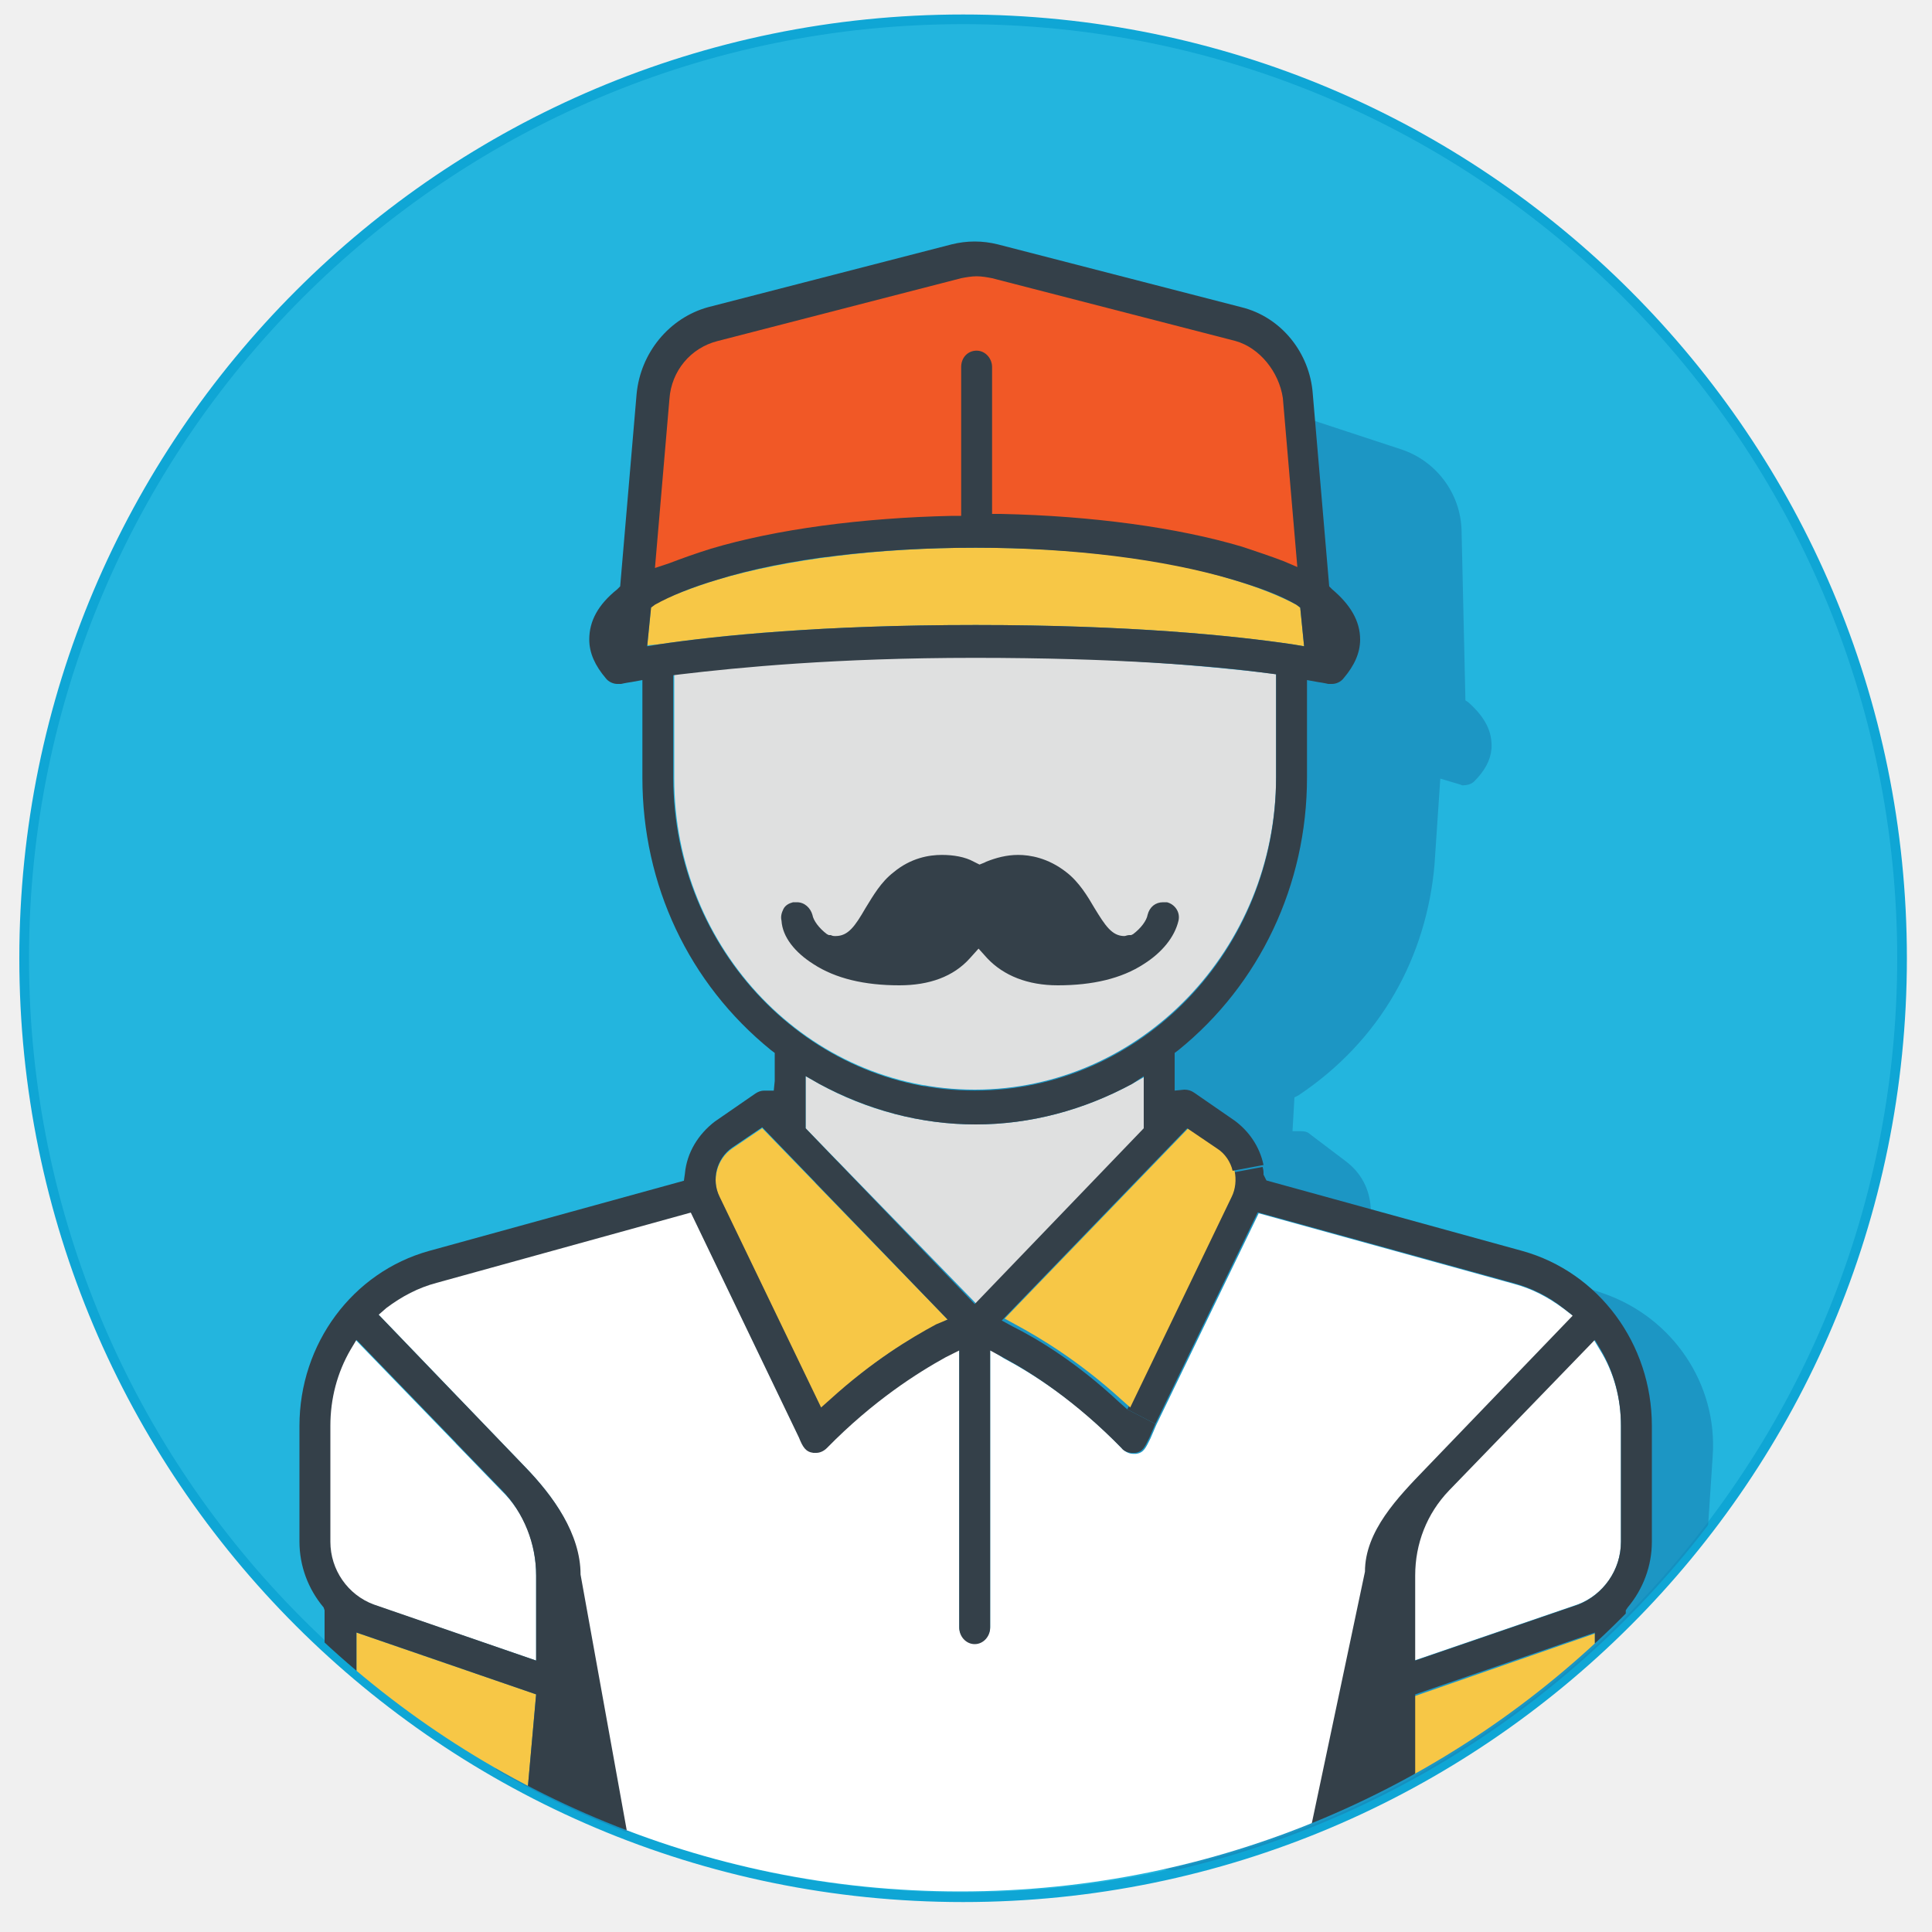
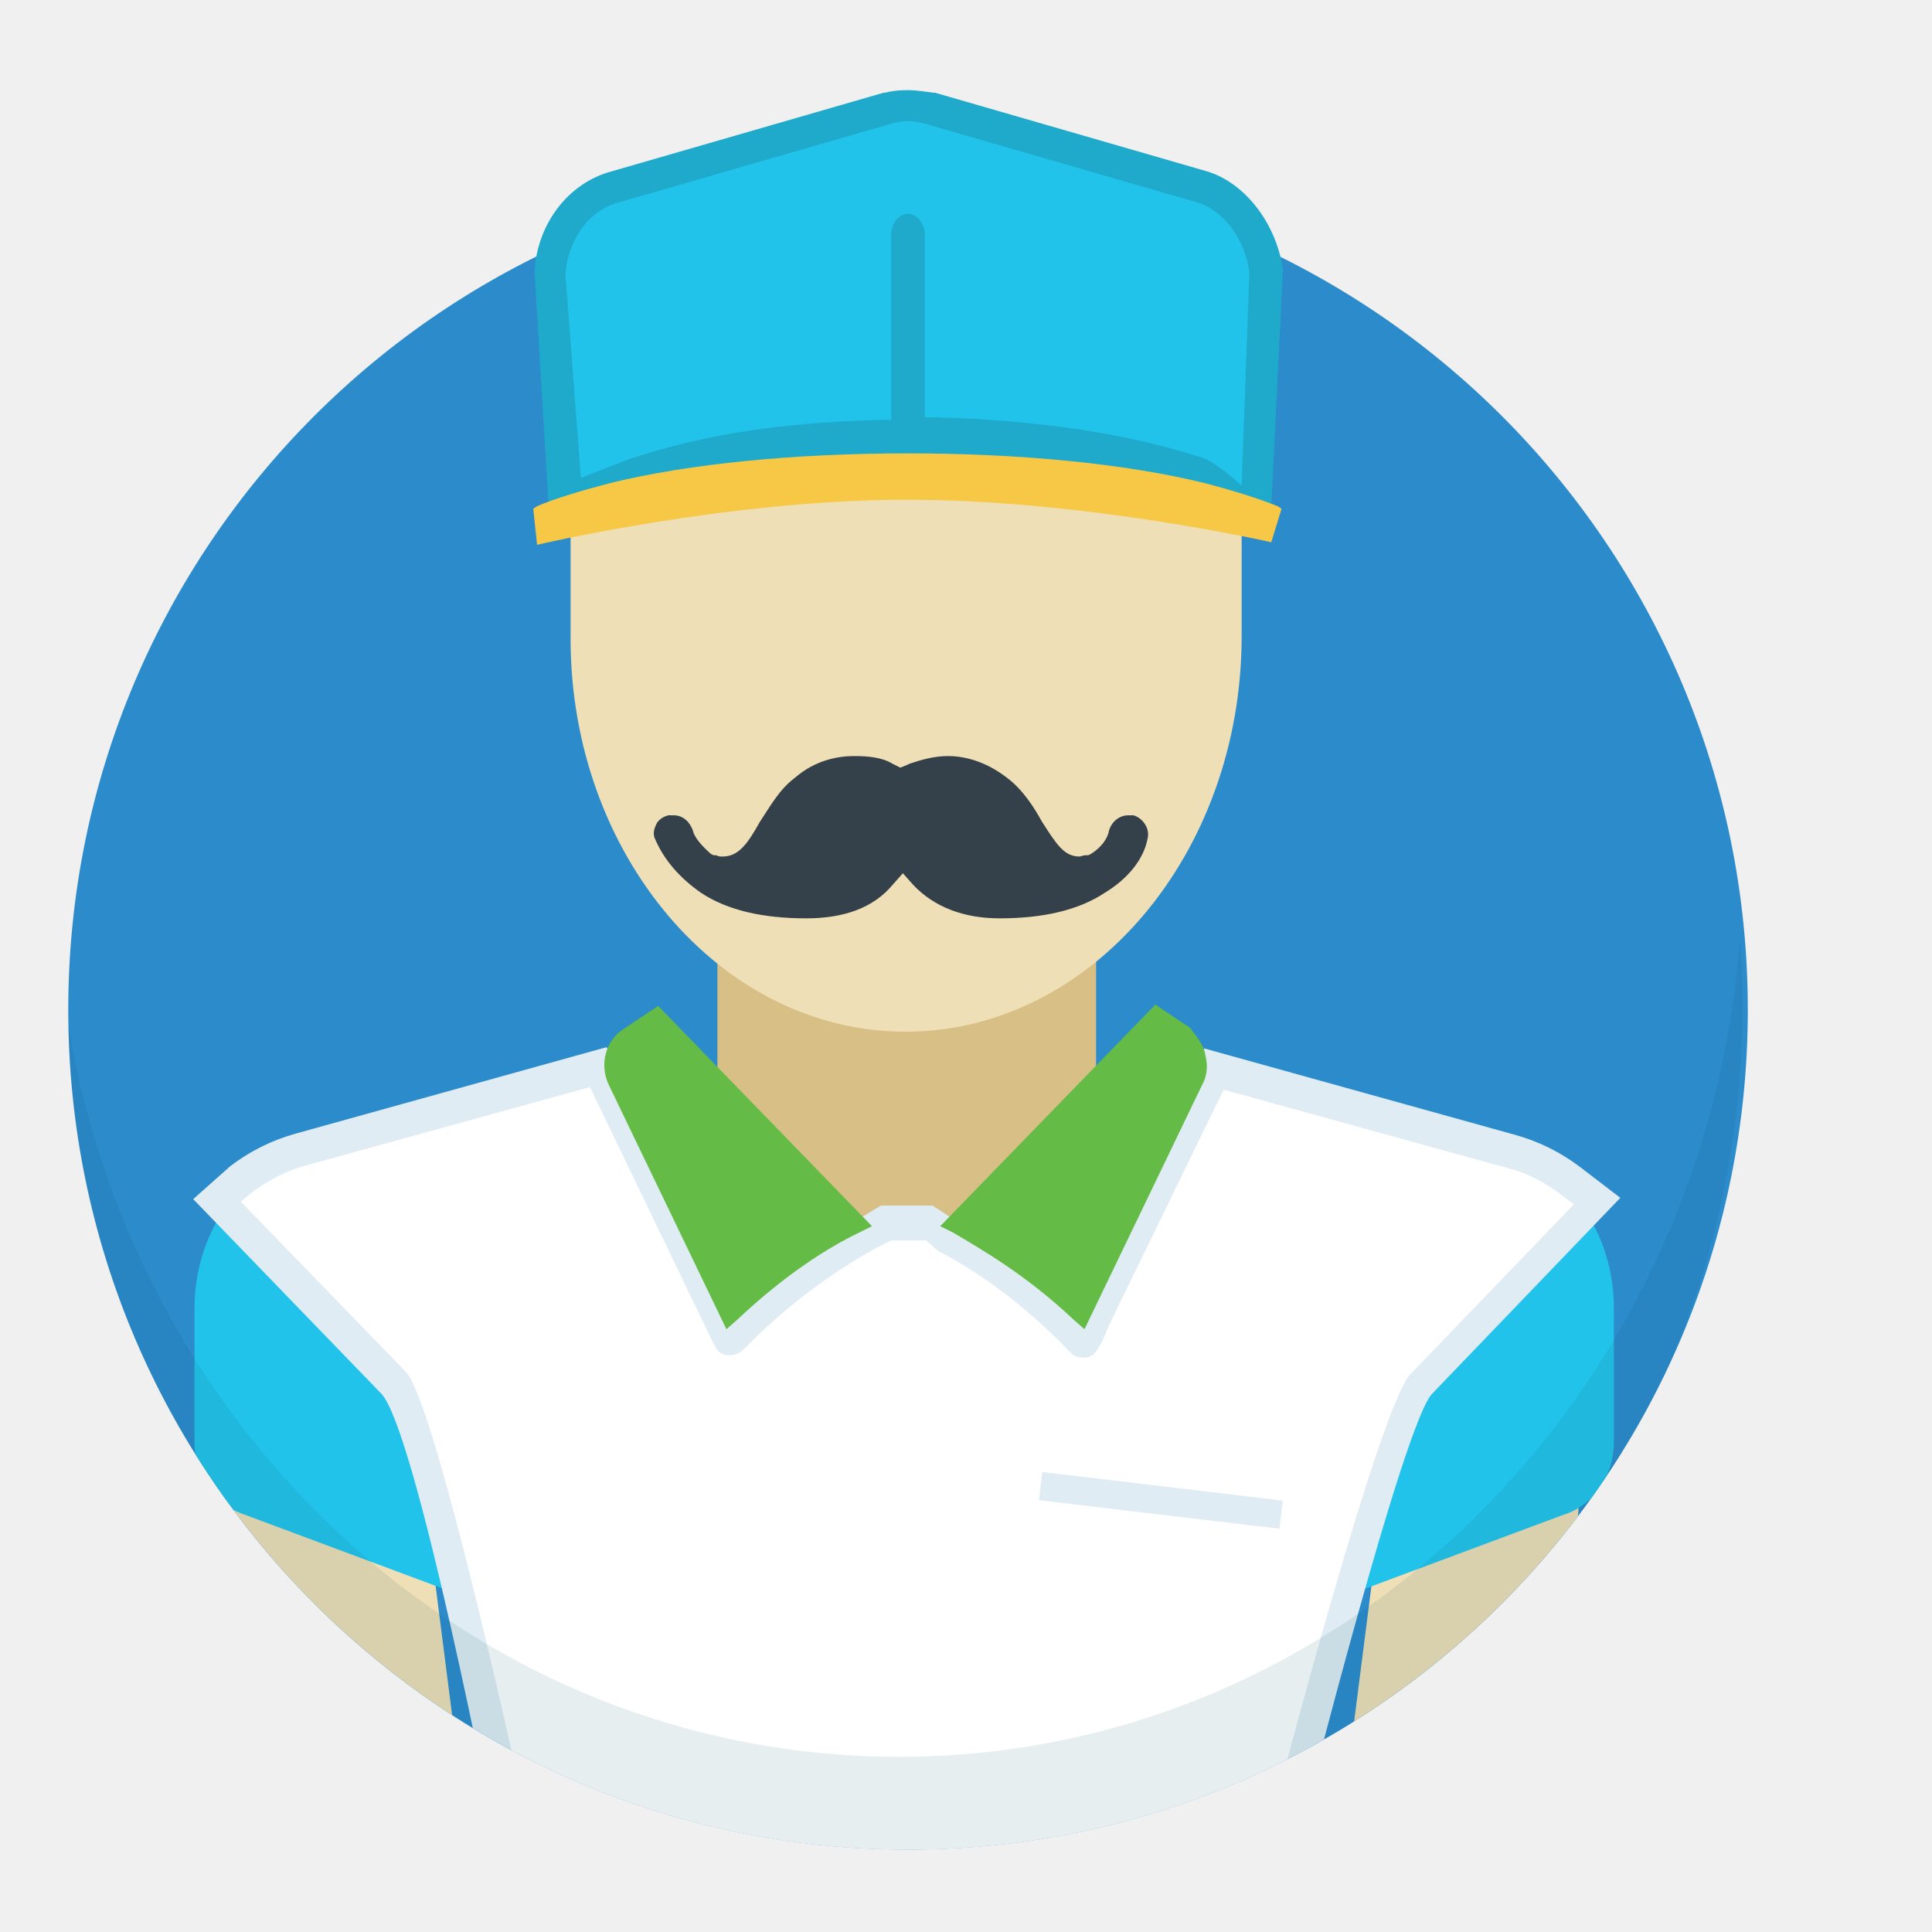
- <svg xmlns="http://www.w3.org/2000/svg" xmlns:xlink="http://www.w3.org/1999/xlink" version="1.1" id="Layer_1" x="0px" y="0px" width="200px" height="200px" viewBox="0 0 200 200" style="enable-background:new 0 0 200 200;" xml:space="preserve">
+ <svg xmlns="http://www.w3.org/2000/svg" xmlns:xlink="http://www.w3.org/1999/xlink" version="1.1" id="Layer_1" x="0px" y="0px" viewBox="0 0 150 150" style="enable-background:new 0 0 150 150;" xml:space="preserve">
  <style type="text/css">
- 	.st0{fill:#23B5DE;stroke:url(#SVGID_1_);stroke-miterlimit:10;}
- 	.st1{opacity:0.6;clip-path:url(#SVGID_3_);}
- 	.st2{fill:#1882B2;}
- 	.st3{clip-path:url(#SVGID_5_);}
- 	.st4{fill:#FFFFFF;}
- 	.st5{fill:#F7C746;}
- 	.st6{fill:#DFE0E0;}
- 	.st7{fill:#344049;}
- 	.st8{fill:#F15826;}
+ 	.st0{fill:#2B8BCB;}
+ 	.st1{clip-path:url(#SVGID_2_);}
+ 	.st2{fill:#EFDFB6;}
+ 	.st3{fill:#D8BF86;}
+ 	.st4{fill:#22C3EA;}
+ 	.st5{fill:#DFECF3;}
+ 	.st6{fill:#FFFFFF;}
+ 	.st7{fill:#64BC46;}
+ 	.st8{fill:#34404A;}
+ 	.st9{fill:#1FA9CB;}
+ 	.st10{fill:#F7C746;}
+ 	.st11{opacity:0.1;fill:#0B4D68;}
</style>
+   <circle class="st0" cx="70.5" cy="78.4" r="65.2" />
  <g>
-     <radialGradient id="SVGID_1_" cx="99.7" cy="99.2" r="97.7" gradientUnits="userSpaceOnUse">
-       <stop offset="0" style="stop-color:#047293" />
-       <stop offset="1" style="stop-color:#0FA6D5" />
-     </radialGradient>
-     <circle class="st0" cx="99.7" cy="99.2" r="97.2" />
-     <g>
+     <defs>
+       <path id="SVGID_1_" d="M103.4,22.2v-33.1H38.9v32.3C18.9,32.5,5.3,53.9,5.3,78.4c0,36,29.2,65.2,65.2,65.2s65.2-29.2,65.2-65.2    C135.6,54.5,122.7,33.5,103.4,22.2z" />
+     </defs>
+     <clipPath id="SVGID_2_">
+       <use xlink:href="#SVGID_1_" style="overflow:visible;" />
+     </clipPath>
+     <g class="st1">
      <g>
-         <defs>
-           <circle id="SVGID_2_" cx="99.7" cy="99.2" r="96.9" />
-         </defs>
-         <clipPath id="SVGID_3_">
-           <use xlink:href="#SVGID_2_" style="overflow:visible;" />
-         </clipPath>
-         <g class="st1">
-           <path class="st2" d="M173.9,167.1c1.6-1.5,2.6-3.6,2.7-5.8l0.7-10.6c0.5-7.4-4.1-14.3-11.3-16.8l-24.1-8.2v-0.6      c-0.1-2-1-3.7-2.6-4.9l-3.7-2.8c-0.2-0.2-0.5-0.3-0.9-0.3h-0.9l0.2-3.5l0.4-0.2c4.2-2.8,7.6-6.4,10-10.6c2.3-4,3.7-8.6,4.1-13.3      l0.6-8.9l1,0.3c0.7,0.2,1,0.3,1,0.3c0.1,0,0.2,0.1,0.3,0.1c0.4,0,0.9-0.1,1.2-0.4c1.1-1.1,1.7-2.2,1.8-3.4      c0.1-1.7-0.6-3.2-2.4-4.8l-0.3-0.2l-0.4-17.6c-0.1-3.8-2.6-7.2-6.3-8.4L122.2,39c-0.7-0.2-1.4-0.4-2.2-0.4      c-0.7-0.1-1.5,0-2.2,0.1l-23.7,4.1c-3.8,0.7-6.8,3.6-7.4,7.4l-2.8,17.4l-0.3,0.2c-1.9,1.3-2.9,2.7-3,4.4      c-0.1,1.2,0.4,2.4,1.3,3.6c0.2,0.3,0.7,0.5,1.1,0.6c0.1,0,0.2,0,0.3,0c0,0,0.4-0.1,1.1-0.1l1-0.1l-0.6,8.9c0,0.5-0.1,1,0,1.6      c-0.2,9.2,3.6,17.9,10.7,24.1l0.3,0.3l-0.2,2.6l-0.2,0.9l-0.9-0.1c-0.3,0-0.6,0-0.9,0.2l-4.1,2.3c-1.7,0.9-2.9,2.6-3.2,4.5      l-0.1,0.6l-25,4.7c-7.4,1.4-13,7.6-13.5,15L47,152.2c-0.2,2.2,0.5,4.4,1.9,6.1l0.2,0.2l-0.6,9.2c-0.3,5,2.6,20.9,7.7,21.3      l106.4,7.5c5,0.4,10.2-15,10.5-20l0.6-9.2L173.9,167.1z" />
-         </g>
-       </g>
-       <g>
-         <defs>
-           <circle id="SVGID_4_" cx="99.4" cy="98.9" r="96.9" />
-         </defs>
-         <clipPath id="SVGID_5_">
-           <use xlink:href="#SVGID_4_" style="overflow:visible;" />
-         </clipPath>
-         <g class="st3">
-           <g id="XMLID_9_">
-             <g>
-               <path class="st4" d="M167.8,147.6v12c0,2.9-1.8,5.5-4.5,6.5l-16.9,5.8v-8.8c0-3.3,1.3-6.5,3.5-8.8l15.1-15.6l0.6,1        C167.1,142.1,167.8,144.8,167.8,147.6z" />
-               <path class="st5" d="M165.1,169.1v8.1c0,3.7-2.9,6.8-6.6,6.8h-12.1v-8.4L165.1,169.1z" />
-               <path class="st6" d="M132.1,69.8v10.6c0,17.8-14,32.4-31.2,32.4S69.8,98.3,69.8,80.6V69.8l0.8-0.1c5.9-0.8,16-1.7,30.4-1.7        s24.5,1,30.4,1.7L132.1,69.8z" />
-               <path class="st7" d="M165.1,177.1v-8.1l-18.6,6.4v8.4h12.1C162.1,183.9,165.1,180.9,165.1,177.1z M167.8,159.6v-12        c0-2.8-0.7-5.5-2.1-7.9l-0.6-1l-15.1,15.6c-2.3,2.4-3.5,5.5-3.5,8.8v8.8l16.9-5.8C165.9,165.1,167.8,162.6,167.8,159.6z         M131.1,122.2l26.5,7.3c7.9,2.2,13.4,9.6,13.4,18.1v12c0,2.5-0.9,4.9-2.5,6.8l-0.2,0.3v10.4c0,5.6-4.4,23.5-9.9,23.5h-57v-1.3        l33.8-8.3l6-28.4c0-4.3,3.4-7.7,6.3-10.7l15.2-15.8l-0.9-0.7c-1.5-1.2-3.3-2.1-5.2-2.6l-26.4-7.3l-10.6,21.9l-2.9-1.5        l10.5-21.8c0.4-0.9,0.5-1.8,0.3-2.7l3.2-0.6c0.1,0.3,0.1,0.5,0.1,0.8L131.1,122.2z" />
-               <path class="st5" d="M127.8,121.2c0.2,0.9,0.1,1.9-0.3,2.7l-10.5,21.8l-0.9-0.8c-4.4-4-8.4-6.4-11-7.8l-1.1-0.6l19.2-19.9        l3.1,2.1C127.1,119.6,127.6,120.3,127.8,121.2z" />
-               <path class="st4" d="M103.9,140.6c3,1.6,7.5,4.4,12.3,9.4c0.3,0.3,0.7,0.5,1.1,0.5c0.1,0,0.2,0,0.3,0c0.8-0.1,1-0.6,1.5-1.6        l0.6-1.4l10.6-21.9l26.4,7.3c1.9,0.5,3.6,1.4,5.2,2.6l0.9,0.7l-15.2,15.8c-2.9,3-6.3,6.5-6.3,10.7l-6,28.4l-33.8,8.3        l-36.3-7.6L60,162.9c0-4.3-2.8-8.1-5.7-11.1L39.1,136l0.8-0.7c1.6-1.2,3.3-2.1,5.2-2.6l26.4-7.3l11.2,23.3        c0.5,1,0.7,1.5,1.5,1.6c0.1,0,0.2,0,0.3,0c0.4,0,0.8-0.2,1.1-0.5c4.8-4.9,9.3-7.8,12.3-9.4l1.4-0.7v28.7        c0,0.9,0.7,1.7,1.6,1.7s1.6-0.8,1.6-1.7v-28.7L103.9,140.6z" />
-               <path class="st5" d="M98.1,136.6l-1.2,0.6c-2.6,1.3-6.6,3.7-11,7.8l-0.9,0.8l-10.5-21.8c-0.9-1.8-0.3-4,1.3-5.1l3.1-2.1        L98.1,136.6z" />
-               <path class="st6" d="M84.8,112.2c4.9,2.7,10.5,4.2,16.2,4.2s11.2-1.5,16.2-4.2l1.4-0.8v5.4l-17.5,18.2l-17.7-18.2v-5.4        L84.8,112.2z" />
-               <path class="st5" d="M74.3,60c7.1-2.1,16.6-3.3,26.7-3.3s19.6,1.1,26.6,3.3c2.7,0.8,4.9,1.7,6.6,2.6l0.4,0.3l0.4,4l-1.2-0.2        c-6.1-0.9-16.8-2-32.8-2s-26.7,1.1-32.8,2L67,66.8l0.4-4l0.4-0.3C69.4,61.7,71.7,60.8,74.3,60z" />
-               <path class="st7" d="M117.2,112.2c-5,2.7-10.5,4.2-16.2,4.2s-11.2-1.5-16.2-4.2l-1.4-0.8v5.4l17.5,18.2l17.5-18.2v-5.4        L117.2,112.2z M80.2,111.9V109l-0.4-0.3c-8.5-6.9-13.3-17.1-13.3-28.2V70.4l-1.1,0.2c-0.7,0.1-1.1,0.2-1.1,0.2        c-0.1,0-0.2,0-0.4,0c-0.4,0-0.9-0.2-1.2-0.6c-1.1-1.3-1.7-2.6-1.7-4c0-1.9,0.9-3.6,2.9-5.2l0.3-0.3l1.7-19.9        c0.4-4.3,3.4-7.9,7.4-9l25.2-6.5c0.8-0.2,1.6-0.3,2.4-0.3s1.6,0.1,2.4,0.3l25.2,6.5c4.1,1,7.1,4.7,7.4,9l1.7,19.9l0.3,0.3        c1.9,1.6,2.9,3.3,2.9,5.2c0,1.4-0.6,2.7-1.7,4c-0.3,0.4-0.8,0.6-1.2,0.6c-0.1,0-0.2,0-0.4,0c0,0-0.4-0.1-1.1-0.2l-1.1-0.2        v10.1c0,11.1-4.9,21.4-13.3,28.2l-0.4,0.3v3.9l1-0.1c0.4,0,0.7,0.1,1,0.3l4.2,2.9c1.5,1.1,2.6,2.7,3,4.6l-3.2,0.6        c-0.2-0.9-0.8-1.8-1.6-2.3l-3.1-2.1l-19.2,19.9l1.1,0.6c2.6,1.3,6.6,3.7,11,7.8l0.9,0.8l2.9,1.5l-0.6,1.4        c-0.5,1-0.7,1.5-1.5,1.6c-0.1,0-0.2,0-0.3,0c-0.4,0-0.9-0.2-1.1-0.5c-4.8-4.9-9.3-7.8-12.3-9.4l-1.3-0.7v28.7        c0,0.9-0.7,1.7-1.6,1.7s-1.6-0.8-1.6-1.7v-28.7l-1.4,0.7c-2.9,1.6-7.5,4.5-12.3,9.4c-0.3,0.3-0.7,0.5-1.1,0.5        c-0.1,0-0.2,0-0.3,0c-0.8-0.1-1.1-0.6-1.5-1.6l-11.2-23.3l-0.7-3.3l0.1-0.7c0.2-2.2,1.4-4.1,3.1-5.4l4.2-2.9        c0.3-0.2,0.6-0.3,0.9-0.3h1L80.2,111.9z M98.1,136.6l-19.2-19.9l-3.1,2.1c-1.6,1.1-2.2,3.3-1.3,5.1L85,145.7l0.9-0.8        c4.4-4,8.4-6.4,11-7.8L98.1,136.6z M68.2,66.7c6.1-0.9,16.8-2,32.8-2s26.7,1.1,32.8,2l1.2,0.2l-0.4-4l-0.4-0.3        c-1.7-1-3.9-1.8-6.6-2.6c-7.1-2.1-16.6-3.3-26.6-3.3S81.4,57.8,74.3,60c-2.7,0.8-4.9,1.7-6.5,2.6l-0.4,0.3l-0.4,4L68.2,66.7z         M100.9,68.1c-14.4,0-24.5,1-30.4,1.7l-0.8,0.1v10.6c0,17.8,14,32.4,31.2,32.4s31.2-14.5,31.2-32.4V69.8l-0.8-0.1        C125.4,68.9,115.4,68.1,100.9,68.1z" />
-               <path class="st4" d="M55.5,163.1v8.8l-16.9-5.8c-2.7-0.9-4.5-3.5-4.5-6.5v-12c0-2.8,0.7-5.5,2.1-7.9l0.6-1l15.1,15.6        C54.3,156.6,55.5,159.8,55.5,163.1z" />
-               <path class="st5" d="M55.5,175.4l-1,11.2l-11-2.7c-3.6,0-6.6-3.1-6.6-6.8V169L55.5,175.4z" />
-               <path class="st7" d="M55.5,175.4l-18.6-6.4v8.1c0,3.7,3,6.8,6.6,6.8l11,2.7L55.5,175.4z M55.5,171.9v-8.8        c0-3.3-1.3-6.5-3.5-8.8l-15.1-15.6l-0.6,1c-1.4,2.4-2.1,5.1-2.1,7.9v12c0,2.9,1.8,5.5,4.5,6.5L55.5,171.9z M33.5,166.4        c-1.6-1.9-2.5-4.3-2.5-6.8v-12c0-8.5,5.5-15.9,13.4-18.1l26.5-7.3l0.7,3.3l-26.4,7.3c-1.9,0.5-3.6,1.4-5.2,2.6l-0.8,0.7        l15.2,15.8c2.9,3,5.7,6.9,5.7,11.1l5.2,28.8l36.2,7.5v1.3h-58c-5.4,0-9.9-17.8-9.9-23.5v-10.4L33.5,166.4z" />
-             </g>
-           </g>
-           <g id="XMLID_8_">
-             <g>
-               <path class="st8" d="M132.8,41.2l1.5,17.5l-1.4-0.6c-1.3-0.5-2.8-1-4.3-1.5c-6.7-2-15.6-3.2-25-3.4h-0.9V38        c0-0.9-0.7-1.7-1.6-1.7S99.5,37,99.5,38v15.4h-0.9c-9.4,0.2-18.3,1.4-25,3.4c-1.6,0.5-3,1-4.3,1.5l-1.5,0.5l1.5-17.5        c0.2-2.9,2.2-5.3,5-6l25.2-6.5c0.5-0.1,1.1-0.2,1.6-0.2s1.1,0.1,1.6,0.2l25.2,6.5C130.4,36,132.4,38.5,132.8,41.2z" />
-             </g>
-           </g>
-         </g>
+         <path class="st2" d="M33.6,121.4l2.3,18l-11.7-2.1c-3,0-5.5-2.8-5.5-6.2l-1-14.6L33.6,121.4z" />
+         <path class="st3" d="M56.9,74.2c4.1,2.3,8.8,3.5,13.5,3.5s9.4-1.3,13.5-3.5l1.2-0.7v9.6L70.5,98.3L55.7,83.1v-9.6L56.9,74.2z" />
+         <path class="st2" d="M122.6,116.5l-1,14.6c0,3.4-2.5,6.2-5.5,6.2l-11.7,2.1l2.3-18L122.6,116.5z" />
+         <path class="st4" d="M35.9,123.9L19,117.6c-2.4-0.8-3.9-3-3.9-5.6v-10.4c0-2.4,0.6-4.8,1.8-6.9l0.5-0.9l13.2,13.6     C34.6,110.3,35.9,123.9,35.9,123.9z" />
+         <path class="st4" d="M109.8,107.4l13.2-13.6l0.5,0.9c1.2,2.1,1.8,4.4,1.8,6.9V112c0,2.6-1.6,4.9-3.9,5.6l-16.9,6.3     C104.4,123.9,105.7,110.3,109.8,107.4z" />
+         <path class="st2" d="M96.4,39.3v10.1c0,16.9-11.7,30.7-26.1,30.7s-26-13.8-26-30.5V39.3l0.7-0.1c4.9-0.8,13.4-1.6,25.4-1.6     s20.5,0.9,25.4,1.6L96.4,39.3z" />
+         <path class="st5" d="M38.3,142c0,0-6-31-8.7-33.8L15,93.1l2.7-2.4l0.1-0.1c1.7-1.3,3.4-2.1,5.2-2.6l24.1-6.7l9.8,20.4     c3.8-3.6,11.5-8.1,11.5-8.1h4c0,0,8.3,5.3,11.2,8.2l0.1-0.2l9.8-20.2l24.1,6.7c1.8,0.5,3.5,1.3,5.2,2.6l3,2.3l-14.6,15.2     c-2.2,2.2-10,33-10,33l-30.3,7.5L38.3,142z" />
+         <path class="st6" d="M72.8,97.1c2.5,1.3,6.3,3.7,10.3,7.9c0.3,0.3,0.6,0.4,0.9,0.4c0.1,0,0.2,0,0.3,0c0.7-0.1,0.8-0.5,1.3-1.3     l0.5-1.2l8.9-18.3l22.1,6.1c1.6,0.4,3,1.2,4.3,2.2l0.8,0.6l-12.7,13.2c-2.4,2.5-10.3,32.7-10.3,32.7l-28.3,6.9l-30.3-6.4     c0,0-6.7-30.9-9.1-33.4L18.7,93.3l0.7-0.6c1.3-1,2.8-1.8,4.3-2.2l22.1-6.1l9.4,19.5c0.4,0.8,0.6,1.3,1.3,1.3c0.1,0,0.2,0,0.3,0     c0.3,0,0.7-0.2,0.9-0.4c4-4.1,7.8-6.5,10.3-7.9l1.2-0.6h2.7L72.8,97.1z" />
+         <path class="st7" d="M67.7,95.2l-1,0.5c-2.3,1.1-5.7,3.2-9.5,6.8l-0.8,0.7l-9.1-18.9c-0.8-1.6-0.3-3.5,1.1-4.4l2.7-1.8L67.7,95.2     z" />
+         <path class="st8" d="M54.4,69.3c2.1,1.4,4.9,2,8.2,2c2.9,0,5.2-0.8,6.7-2.6l0.8-0.9l0.8,0.9c1.6,1.7,3.9,2.6,6.7,2.6     c3.3,0,6.1-0.6,8.2-2c1.8-1.1,3-2.6,3.3-4.2c0.2-0.8-0.4-1.6-1.1-1.8c-0.1,0-0.2,0-0.4,0c-0.7,0-1.3,0.5-1.5,1.2     c-0.1,0.6-0.6,1.3-1.4,1.8l-0.2,0.1h-0.2c-0.2,0-0.4,0.1-0.5,0.1c-1.2,0-1.8-1-2.9-2.7c-0.6-1.1-1.5-2.5-2.7-3.4     c-1.8-1.4-3.5-1.7-4.6-1.7s-2.1,0.3-3,0.6l-0.2,0.1l-0.5,0.2l-0.6-0.3c-0.8-0.5-1.9-0.6-3-0.6c-1.2,0-3,0.3-4.6,1.7     c-1.2,0.9-1.9,2.2-2.7,3.4c-1,1.8-1.7,2.7-2.9,2.7c-0.2,0-0.3,0-0.5-0.1h-0.2l-0.2-0.1c-0.7-0.6-1.3-1.3-1.4-1.8     c-0.2-0.6-0.7-1.2-1.5-1.2c-0.1,0-0.2,0-0.4,0c-0.4,0.1-0.7,0.3-0.9,0.6c-0.2,0.4-0.3,0.7-0.2,1.1C51.5,66.7,52.7,68.1,54.4,69.3     z" />
+         <path class="st7" d="M93.6,82c0.2,0.8,0.1,1.6-0.3,2.3l-9.1,18.9l-0.8-0.7C79.7,99,76.2,97,74,95.7l-1-0.5L89.7,78l2.7,1.8     C93,80.6,93.5,81.2,93.6,82z" />
+         <path class="st9" d="M92.6,38.8C87.3,37,66.5,33,48.3,39c-1.1,0.4-3.5,0.5-3.5,0.5l-2.1,1.6l-1.2-20c0.2-3.7,2.6-6.9,6-7.8     l21.1-6.1l0.1,0c0.8-0.2,1.4-0.2,1.9-0.2c0.5,0,1.1,0.1,1.9,0.2l0.1,0l21.1,6.1c3,0.9,5.4,4.1,5.9,7.6l0,0.1l-1,20.5     C98.5,41.5,93.8,39.2,92.6,38.8z" />
+         <path class="st4" d="M97,21.2l-0.6,16.5c0,0-1.7-1.6-2.9-2.1c-5.6-1.9-13-3-20.9-3.2h-0.8V18.2c0-0.8-0.6-1.6-1.3-1.6     s-1.3,0.7-1.3,1.6v14.4h-0.8c-7.9,0.2-14.1,1.2-19.7,3.1c-1.3,0.5-3.6,1.4-3.6,1.4l-1.2-15.8c0.2-2.7,1.8-5,4.2-5.6l21.1-6.1     c0.4-0.1,0.9-0.2,1.3-0.2c0.4,0,0.9,0.1,1.3,0.2l21.1,6.1C95,16.3,96.7,18.6,97,21.2z" />
+         <path class="st10" d="M47.4,37.5c6.1-1.5,14.3-2.3,23.1-2.3c8.7,0,16.9,0.8,23,2.3c2.3,0.6,4.2,1.2,5.7,1.8l0.3,0.2l-0.8,2.6     c0,0-14.4-3.3-28.3-3.3s-28.7,3.5-28.7,3.5l-0.3-2.8l0.3-0.2C43.1,38.7,45.1,38.1,47.4,37.5z" />
+         <rect x="89" y="107.1" transform="matrix(0.1179 -0.993 0.993 0.1179 -36.177 192.2236)" class="st5" width="2.2" height="18.8" />
+         <path class="st11" d="M69.8,136.4c-34.5,0-62.8-28-65.3-63.6c-0.1,1.7-0.2,3.4-0.2,5.1c0,38,29.3,68.7,65.5,68.7     c36.2,0,65.5-30.8,65.5-68.7c0-1.7-0.1-3.4-0.2-5.1C132.5,108.3,104.3,136.4,69.8,136.4z" />
      </g>
    </g>
-     <path class="st7" d="M84.2,99.8c2.3,1.5,5.3,2.2,8.9,2.2c3.1,0,5.6-0.9,7.3-2.8l0.9-1l0.9,1c1.7,1.8,4.2,2.8,7.3,2.8   c3.6,0,6.6-0.7,8.9-2.2c1.9-1.2,3.2-2.8,3.6-4.5c0.2-0.9-0.4-1.7-1.2-1.9c-0.1,0-0.2,0-0.4,0c-0.8,0-1.4,0.5-1.6,1.3   c-0.1,0.6-0.7,1.4-1.5,2l-0.2,0.1h-0.2c-0.2,0-0.4,0.1-0.5,0.1c-1.3,0-2-1.1-3.1-2.9c-0.7-1.2-1.6-2.7-2.9-3.7   c-1.9-1.5-3.8-1.8-5-1.8s-2.3,0.3-3.3,0.7l-0.2,0.1l-0.5,0.2l-0.6-0.3c-0.9-0.5-2.1-0.7-3.3-0.7c-1.3,0-3.2,0.3-5,1.8   c-1.3,1-2.1,2.4-2.9,3.7c-1.1,1.9-1.8,2.9-3.1,2.9c-0.2,0-0.3,0-0.5-0.1h-0.2l-0.2-0.1c-0.8-0.6-1.4-1.4-1.5-2   c-0.2-0.7-0.8-1.3-1.6-1.3c-0.1,0-0.2,0-0.4,0c-0.4,0.1-0.8,0.3-1,0.7c-0.2,0.4-0.3,0.8-0.2,1.2C81,97,82.3,98.6,84.2,99.8z" />
  </g>
</svg>
